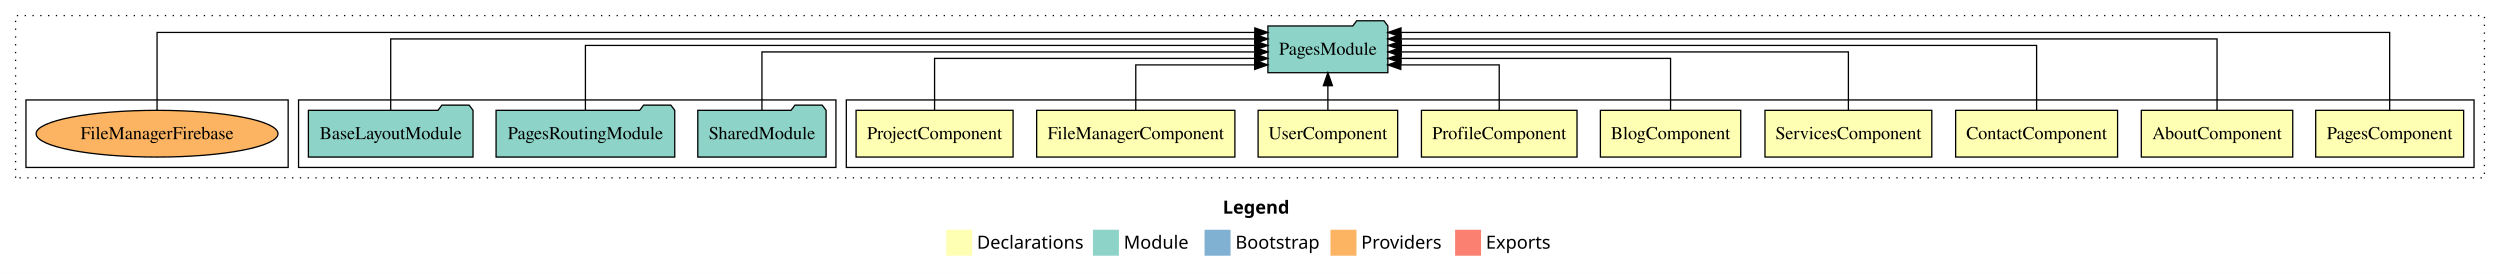
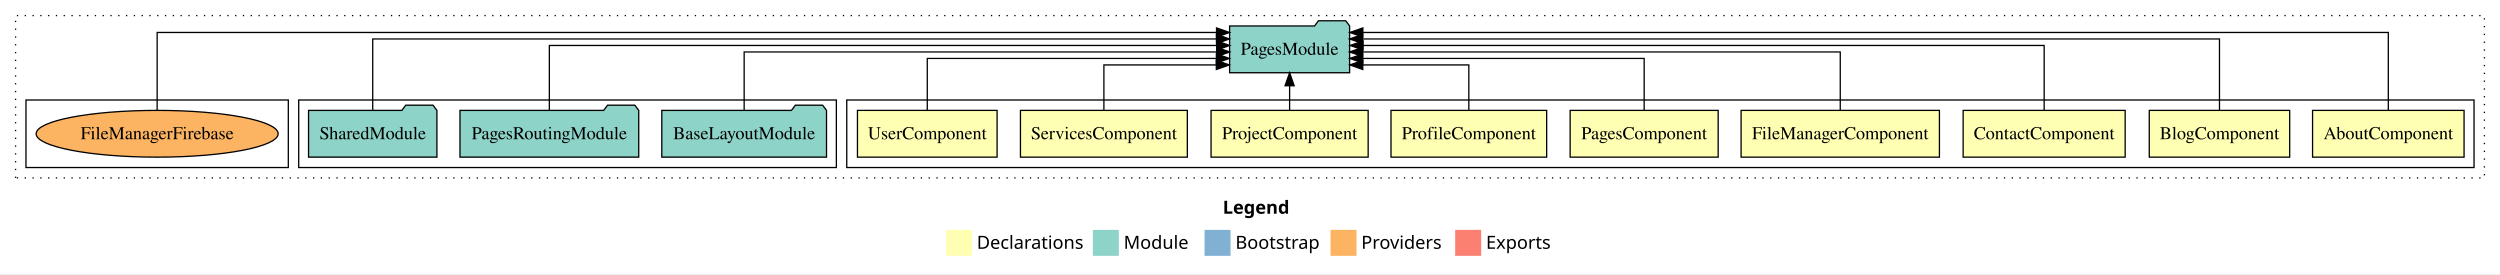
- <svg xmlns="http://www.w3.org/2000/svg" width="1926pt" height="211pt" viewBox="0.00 0.00 1926.00 211.00">
+ <svg xmlns="http://www.w3.org/2000/svg" width="1925pt" height="211pt" viewBox="0.00 0.00 1925.00 211.00">
  <g id="graph0" class="graph" transform="scale(1 1) rotate(0) translate(4 207)">
-     <polygon fill="#ffffff" stroke="transparent" points="-4,4 -4,-207 1922,-207 1922,4 -4,4" />
-     <text text-anchor="start" x="938.009" y="-42.4" font-family="sans-serif" font-weight="bold" font-size="14.00" fill="#000000">Legend</text>
-     <polygon fill="#ffffb3" stroke="transparent" points="725,-10 725,-30 745,-30 745,-10 725,-10" />
-     <text text-anchor="start" x="748.629" y="-15.4" font-family="sans-serif" font-size="14.00" fill="#000000">  Declarations</text>
-     <polygon fill="#8dd3c7" stroke="transparent" points="838,-10 838,-30 858,-30 858,-10 838,-10" />
-     <text text-anchor="start" x="861.725" y="-15.4" font-family="sans-serif" font-size="14.00" fill="#000000">  Module</text>
-     <polygon fill="#80b1d3" stroke="transparent" points="924,-10 924,-30 944,-30 944,-10 924,-10" />
-     <text text-anchor="start" x="947.781" y="-15.4" font-family="sans-serif" font-size="14.00" fill="#000000">  Bootstrap</text>
-     <polygon fill="#fdb462" stroke="transparent" points="1021,-10 1021,-30 1041,-30 1041,-10 1021,-10" />
-     <text text-anchor="start" x="1044.673" y="-15.4" font-family="sans-serif" font-size="14.00" fill="#000000">  Providers</text>
-     <polygon fill="#fb8072" stroke="transparent" points="1117,-10 1117,-30 1137,-30 1137,-10 1117,-10" />
-     <text text-anchor="start" x="1140.726" y="-15.4" font-family="sans-serif" font-size="14.00" fill="#000000">  Exports</text>
+     <polygon fill="#ffffff" stroke="transparent" points="-4,4 -4,-207 1921,-207 1921,4 -4,4" />
+     <text text-anchor="start" x="937.509" y="-42.4" font-family="sans-serif" font-weight="bold" font-size="14.00" fill="#000000">Legend</text>
+     <polygon fill="#ffffb3" stroke="transparent" points="724.5,-10 724.5,-30 744.5,-30 744.5,-10 724.5,-10" />
+     <text text-anchor="start" x="748.129" y="-15.4" font-family="sans-serif" font-size="14.00" fill="#000000">  Declarations</text>
+     <polygon fill="#8dd3c7" stroke="transparent" points="837.5,-10 837.5,-30 857.5,-30 857.5,-10 837.5,-10" />
+     <text text-anchor="start" x="861.225" y="-15.4" font-family="sans-serif" font-size="14.00" fill="#000000">  Module</text>
+     <polygon fill="#80b1d3" stroke="transparent" points="923.5,-10 923.5,-30 943.5,-30 943.5,-10 923.5,-10" />
+     <text text-anchor="start" x="947.281" y="-15.4" font-family="sans-serif" font-size="14.00" fill="#000000">  Bootstrap</text>
+     <polygon fill="#fdb462" stroke="transparent" points="1020.5,-10 1020.5,-30 1040.5,-30 1040.5,-10 1020.5,-10" />
+     <text text-anchor="start" x="1044.173" y="-15.4" font-family="sans-serif" font-size="14.00" fill="#000000">  Providers</text>
+     <polygon fill="#fb8072" stroke="transparent" points="1116.5,-10 1116.5,-30 1136.5,-30 1136.5,-10 1116.5,-10" />
+     <text text-anchor="start" x="1140.226" y="-15.4" font-family="sans-serif" font-size="14.00" fill="#000000">  Exports</text>
    <g id="clust1" class="cluster">
-       <polygon fill="none" stroke="#000000" stroke-dasharray="1,5" points="8,-70 8,-195 1910,-195 1910,-70 8,-70" />
+       <polygon fill="none" stroke="#000000" stroke-dasharray="1,5" points="8,-70 8,-195 1909,-195 1909,-70 8,-70" />
    </g>
    <g id="clust2" class="cluster">
-       <polygon fill="none" stroke="#000000" points="648,-78 648,-130 1902,-130 1902,-78 648,-78" />
+       <polygon fill="none" stroke="#000000" points="648,-78 648,-130 1901,-130 1901,-78 648,-78" />
    </g>
    <g id="clust12" class="cluster">
      <polygon fill="none" stroke="#000000" points="226,-78 226,-130 640,-130 640,-78 226,-78" />
    </g>
    <g id="clust15" class="cluster">
      <polygon fill="none" stroke="#000000" points="16,-78 16,-130 218,-130 218,-78 16,-78" />
    </g>
    <g id="node1" class="node">
-       <polygon fill="#ffffb3" stroke="#000000" points="1893.989,-122 1780.011,-122 1780.011,-86 1893.989,-86 1893.989,-122" />
-       <text text-anchor="middle" x="1837" y="-99.8" font-family="Times,serif" font-size="14.00" fill="#000000">PagesComponent</text>
+       <polygon fill="#ffffb3" stroke="#000000" points="1893.33,-122 1776.67,-122 1776.67,-86 1893.33,-86 1893.33,-122" />
+       <text text-anchor="middle" x="1835" y="-99.8" font-family="Times,serif" font-size="14.00" fill="#000000">AboutComponent</text>
    </g>
    <g id="node10" class="node">
-       <polygon fill="#8dd3c7" stroke="#000000" points="1065.206,-187 1062.206,-191 1041.206,-191 1038.206,-187 972.794,-187 972.794,-151 1065.206,-151 1065.206,-187" />
-       <text text-anchor="middle" x="1019" y="-164.8" font-family="Times,serif" font-size="14.00" fill="#000000">PagesModule</text>
+       <polygon fill="#8dd3c7" stroke="#000000" points="1035.206,-187 1032.206,-191 1011.206,-191 1008.206,-187 942.794,-187 942.794,-151 1035.206,-151 1035.206,-187" />
+       <text text-anchor="middle" x="989" y="-164.8" font-family="Times,serif" font-size="14.00" fill="#000000">PagesModule</text>
    </g>
    <g id="edge1" class="edge">
-       <path fill="none" stroke="#000000" d="M1837,-122.091C1837,-145.133 1837,-182 1837,-182 1837,-182 1075.323,-182 1075.323,-182" />
-       <polygon fill="#000000" stroke="#000000" points="1075.323,-178.5 1065.323,-182 1075.323,-185.5 1075.323,-178.5" />
+       <path fill="none" stroke="#000000" d="M1835,-122.091C1835,-145.133 1835,-182 1835,-182 1835,-182 1045.387,-182 1045.387,-182" />
+       <polygon fill="#000000" stroke="#000000" points="1045.387,-178.5 1035.387,-182 1045.387,-185.5 1045.387,-178.5" />
    </g>
    <g id="node2" class="node">
-       <polygon fill="#ffffb3" stroke="#000000" points="1762.33,-122 1645.67,-122 1645.67,-86 1762.33,-86 1762.33,-122" />
-       <text text-anchor="middle" x="1704" y="-99.8" font-family="Times,serif" font-size="14.00" fill="#000000">AboutComponent</text>
+       <polygon fill="#ffffb3" stroke="#000000" points="1759.061,-122 1650.939,-122 1650.939,-86 1759.061,-86 1759.061,-122" />
+       <text text-anchor="middle" x="1705" y="-99.8" font-family="Times,serif" font-size="14.00" fill="#000000">BlogComponent</text>
    </g>
    <g id="edge2" class="edge">
-       <path fill="none" stroke="#000000" d="M1704,-122.045C1704,-143.662 1704,-177 1704,-177 1704,-177 1075.276,-177 1075.276,-177" />
-       <polygon fill="#000000" stroke="#000000" points="1075.276,-173.5 1065.276,-177 1075.276,-180.5 1075.276,-173.5" />
+       <path fill="none" stroke="#000000" d="M1705,-122.045C1705,-143.662 1705,-177 1705,-177 1705,-177 1045.152,-177 1045.152,-177" />
+       <polygon fill="#000000" stroke="#000000" points="1045.152,-173.5 1035.152,-177 1045.152,-180.5 1045.152,-173.5" />
    </g>
    <g id="node3" class="node">
-       <polygon fill="#ffffb3" stroke="#000000" points="1627.38,-122 1502.62,-122 1502.62,-86 1627.38,-86 1627.38,-122" />
-       <text text-anchor="middle" x="1565" y="-99.8" font-family="Times,serif" font-size="14.00" fill="#000000">ContactComponent</text>
+       <polygon fill="#ffffb3" stroke="#000000" points="1632.38,-122 1507.62,-122 1507.62,-86 1632.38,-86 1632.38,-122" />
+       <text text-anchor="middle" x="1570" y="-99.8" font-family="Times,serif" font-size="14.00" fill="#000000">ContactComponent</text>
    </g>
    <g id="edge3" class="edge">
-       <path fill="none" stroke="#000000" d="M1565,-122.223C1565,-142.365 1565,-172 1565,-172 1565,-172 1075.552,-172 1075.552,-172" />
-       <polygon fill="#000000" stroke="#000000" points="1075.552,-168.5 1065.552,-172 1075.552,-175.5 1075.552,-168.5" />
+       <path fill="none" stroke="#000000" d="M1570,-122.223C1570,-142.365 1570,-172 1570,-172 1570,-172 1045.563,-172 1045.563,-172" />
+       <polygon fill="#000000" stroke="#000000" points="1045.564,-168.5 1035.563,-172 1045.563,-175.5 1045.564,-168.5" />
    </g>
    <g id="node4" class="node">
-       <polygon fill="#ffffb3" stroke="#000000" points="1484.255,-122 1355.745,-122 1355.745,-86 1484.255,-86 1484.255,-122" />
-       <text text-anchor="middle" x="1420" y="-99.8" font-family="Times,serif" font-size="14.00" fill="#000000">ServicesComponent</text>
+       <polygon fill="#ffffb3" stroke="#000000" points="1489.36,-122 1336.64,-122 1336.64,-86 1489.36,-86 1489.36,-122" />
+       <text text-anchor="middle" x="1413" y="-99.8" font-family="Times,serif" font-size="14.00" fill="#000000">FileManagerComponent</text>
    </g>
    <g id="edge4" class="edge">
-       <path fill="none" stroke="#000000" d="M1420,-122.222C1420,-140.828 1420,-167 1420,-167 1420,-167 1075.391,-167 1075.391,-167" />
-       <polygon fill="#000000" stroke="#000000" points="1075.392,-163.5 1065.391,-167 1075.391,-170.5 1075.392,-163.5" />
+       <path fill="none" stroke="#000000" d="M1413,-122.222C1413,-140.828 1413,-167 1413,-167 1413,-167 1045.183,-167 1045.183,-167" />
+       <polygon fill="#000000" stroke="#000000" points="1045.183,-163.5 1035.183,-167 1045.182,-170.5 1045.183,-163.5" />
    </g>
    <g id="node5" class="node">
-       <polygon fill="#ffffb3" stroke="#000000" points="1337.061,-122 1228.939,-122 1228.939,-86 1337.061,-86 1337.061,-122" />
-       <text text-anchor="middle" x="1283" y="-99.8" font-family="Times,serif" font-size="14.00" fill="#000000">BlogComponent</text>
+       <polygon fill="#ffffb3" stroke="#000000" points="1318.989,-122 1205.011,-122 1205.011,-86 1318.989,-86 1318.989,-122" />
+       <text text-anchor="middle" x="1262" y="-99.8" font-family="Times,serif" font-size="14.00" fill="#000000">PagesComponent</text>
    </g>
    <g id="edge5" class="edge">
-       <path fill="none" stroke="#000000" d="M1283,-122.034C1283,-139.06 1283,-162 1283,-162 1283,-162 1075.287,-162 1075.287,-162" />
-       <polygon fill="#000000" stroke="#000000" points="1075.287,-158.5 1065.287,-162 1075.287,-165.5 1075.287,-158.5" />
+       <path fill="none" stroke="#000000" d="M1262,-122.034C1262,-139.06 1262,-162 1262,-162 1262,-162 1045.311,-162 1045.311,-162" />
+       <polygon fill="#000000" stroke="#000000" points="1045.311,-158.5 1035.311,-162 1045.311,-165.5 1045.311,-158.5" />
    </g>
    <g id="node6" class="node">
-       <polygon fill="#ffffb3" stroke="#000000" points="1210.933,-122 1091.067,-122 1091.067,-86 1210.933,-86 1210.933,-122" />
-       <text text-anchor="middle" x="1151" y="-99.8" font-family="Times,serif" font-size="14.00" fill="#000000">ProfileComponent</text>
+       <polygon fill="#ffffb3" stroke="#000000" points="1186.933,-122 1067.067,-122 1067.067,-86 1186.933,-86 1186.933,-122" />
+       <text text-anchor="middle" x="1127" y="-99.8" font-family="Times,serif" font-size="14.00" fill="#000000">ProfileComponent</text>
    </g>
    <g id="edge6" class="edge">
-       <path fill="none" stroke="#000000" d="M1151,-122.24C1151,-137.571 1151,-157 1151,-157 1151,-157 1075.167,-157 1075.167,-157" />
-       <polygon fill="#000000" stroke="#000000" points="1075.167,-153.5 1065.167,-157 1075.167,-160.5 1075.167,-153.5" />
+       <path fill="none" stroke="#000000" d="M1127,-122.24C1127,-137.571 1127,-157 1127,-157 1127,-157 1045.336,-157 1045.336,-157" />
+       <polygon fill="#000000" stroke="#000000" points="1045.336,-153.5 1035.336,-157 1045.336,-160.5 1045.336,-153.5" />
    </g>
    <g id="node7" class="node">
-       <polygon fill="#ffffb3" stroke="#000000" points="1072.759,-122 965.241,-122 965.241,-86 1072.759,-86 1072.759,-122" />
-       <text text-anchor="middle" x="1019" y="-99.8" font-family="Times,serif" font-size="14.00" fill="#000000">UserComponent</text>
+       <polygon fill="#ffffb3" stroke="#000000" points="1049.486,-122 928.514,-122 928.514,-86 1049.486,-86 1049.486,-122" />
+       <text text-anchor="middle" x="989" y="-99.8" font-family="Times,serif" font-size="14.00" fill="#000000">ProjectComponent</text>
    </g>
    <g id="edge7" class="edge">
-       <path fill="none" stroke="#000000" d="M1019,-122.106C1019,-122.106 1019,-140.991 1019,-140.991" />
-       <polygon fill="#000000" stroke="#000000" points="1015.5,-140.991 1019,-150.991 1022.5,-140.991 1015.5,-140.991" />
+       <path fill="none" stroke="#000000" d="M989,-122.106C989,-122.106 989,-140.991 989,-140.991" />
+       <polygon fill="#000000" stroke="#000000" points="985.5,-140.991 989,-150.991 992.5,-140.991 985.5,-140.991" />
    </g>
    <g id="node8" class="node">
-       <polygon fill="#ffffb3" stroke="#000000" points="947.36,-122 794.64,-122 794.64,-86 947.36,-86 947.36,-122" />
-       <text text-anchor="middle" x="871" y="-99.8" font-family="Times,serif" font-size="14.00" fill="#000000">FileManagerComponent</text>
+       <polygon fill="#ffffb3" stroke="#000000" points="910.255,-122 781.745,-122 781.745,-86 910.255,-86 910.255,-122" />
+       <text text-anchor="middle" x="846" y="-99.8" font-family="Times,serif" font-size="14.00" fill="#000000">ServicesComponent</text>
    </g>
    <g id="edge8" class="edge">
-       <path fill="none" stroke="#000000" d="M871,-122.24C871,-137.571 871,-157 871,-157 871,-157 962.578,-157 962.578,-157" />
-       <polygon fill="#000000" stroke="#000000" points="962.578,-160.5 972.578,-157 962.578,-153.5 962.578,-160.5" />
+       <path fill="none" stroke="#000000" d="M846,-122.24C846,-137.571 846,-157 846,-157 846,-157 932.572,-157 932.572,-157" />
+       <polygon fill="#000000" stroke="#000000" points="932.572,-160.5 942.572,-157 932.572,-153.5 932.572,-160.5" />
    </g>
    <g id="node9" class="node">
-       <polygon fill="#ffffb3" stroke="#000000" points="776.486,-122 655.514,-122 655.514,-86 776.486,-86 776.486,-122" />
-       <text text-anchor="middle" x="716" y="-99.8" font-family="Times,serif" font-size="14.00" fill="#000000">ProjectComponent</text>
+       <polygon fill="#ffffb3" stroke="#000000" points="763.759,-122 656.241,-122 656.241,-86 763.759,-86 763.759,-122" />
+       <text text-anchor="middle" x="710" y="-99.8" font-family="Times,serif" font-size="14.00" fill="#000000">UserComponent</text>
    </g>
    <g id="edge9" class="edge">
-       <path fill="none" stroke="#000000" d="M716,-122.034C716,-139.06 716,-162 716,-162 716,-162 962.651,-162 962.651,-162" />
-       <polygon fill="#000000" stroke="#000000" points="962.651,-165.5 972.651,-162 962.651,-158.5 962.651,-165.5" />
+       <path fill="none" stroke="#000000" d="M710,-122.034C710,-139.06 710,-162 710,-162 710,-162 932.616,-162 932.616,-162" />
+       <polygon fill="#000000" stroke="#000000" points="932.616,-165.5 942.616,-162 932.616,-158.5 932.616,-165.5" />
    </g>
    <g id="node11" class="node">
-       <polygon fill="#8dd3c7" stroke="#000000" points="632.423,-122 629.423,-126 608.423,-126 605.423,-122 533.577,-122 533.577,-86 632.423,-86 632.423,-122" />
-       <text text-anchor="middle" x="583" y="-99.8" font-family="Times,serif" font-size="14.00" fill="#000000">SharedModule</text>
+       <polygon fill="#8dd3c7" stroke="#000000" points="632.419,-122 629.419,-126 608.419,-126 605.419,-122 505.581,-122 505.581,-86 632.419,-86 632.419,-122" />
+       <text text-anchor="middle" x="569" y="-99.8" font-family="Times,serif" font-size="14.00" fill="#000000">BaseLayoutModule</text>
    </g>
    <g id="edge10" class="edge">
-       <path fill="none" stroke="#000000" d="M583,-122.222C583,-140.828 583,-167 583,-167 583,-167 962.753,-167 962.753,-167" />
-       <polygon fill="#000000" stroke="#000000" points="962.753,-170.5 972.753,-167 962.753,-163.5 962.753,-170.5" />
+       <path fill="none" stroke="#000000" d="M569,-122.222C569,-140.828 569,-167 569,-167 569,-167 932.851,-167 932.851,-167" />
+       <polygon fill="#000000" stroke="#000000" points="932.851,-170.5 942.851,-167 932.851,-163.5 932.851,-170.5" />
    </g>
    <g id="node12" class="node">
-       <polygon fill="#8dd3c7" stroke="#000000" points="515.824,-122 512.824,-126 491.824,-126 488.824,-122 378.176,-122 378.176,-86 515.824,-86 515.824,-122" />
-       <text text-anchor="middle" x="447" y="-99.8" font-family="Times,serif" font-size="14.00" fill="#000000">PagesRoutingModule</text>
+       <polygon fill="#8dd3c7" stroke="#000000" points="487.824,-122 484.824,-126 463.824,-126 460.824,-122 350.176,-122 350.176,-86 487.824,-86 487.824,-122" />
+       <text text-anchor="middle" x="419" y="-99.8" font-family="Times,serif" font-size="14.00" fill="#000000">PagesRoutingModule</text>
    </g>
    <g id="edge11" class="edge">
-       <path fill="none" stroke="#000000" d="M447,-122.223C447,-142.365 447,-172 447,-172 447,-172 962.675,-172 962.675,-172" />
-       <polygon fill="#000000" stroke="#000000" points="962.675,-175.5 972.675,-172 962.675,-168.5 962.675,-175.5" />
+       <path fill="none" stroke="#000000" d="M419,-122.223C419,-142.365 419,-172 419,-172 419,-172 932.837,-172 932.837,-172" />
+       <polygon fill="#000000" stroke="#000000" points="932.837,-175.5 942.837,-172 932.837,-168.5 932.837,-175.5" />
    </g>
    <g id="node13" class="node">
-       <polygon fill="#8dd3c7" stroke="#000000" points="360.419,-122 357.419,-126 336.419,-126 333.419,-122 233.581,-122 233.581,-86 360.419,-86 360.419,-122" />
-       <text text-anchor="middle" x="297" y="-99.8" font-family="Times,serif" font-size="14.00" fill="#000000">BaseLayoutModule</text>
+       <polygon fill="#8dd3c7" stroke="#000000" points="332.423,-122 329.423,-126 308.423,-126 305.423,-122 233.577,-122 233.577,-86 332.423,-86 332.423,-122" />
+       <text text-anchor="middle" x="283" y="-99.8" font-family="Times,serif" font-size="14.00" fill="#000000">SharedModule</text>
    </g>
    <g id="edge12" class="edge">
-       <path fill="none" stroke="#000000" d="M297,-122.045C297,-143.662 297,-177 297,-177 297,-177 962.737,-177 962.737,-177" />
-       <polygon fill="#000000" stroke="#000000" points="962.737,-180.5 972.737,-177 962.737,-173.5 962.737,-180.5" />
+       <path fill="none" stroke="#000000" d="M283,-122.045C283,-143.662 283,-177 283,-177 283,-177 932.677,-177 932.677,-177" />
+       <polygon fill="#000000" stroke="#000000" points="932.677,-180.5 942.677,-177 932.677,-173.5 932.677,-180.5" />
    </g>
    <g id="node14" class="node">
      <ellipse fill="#fdb462" stroke="#000000" cx="117" cy="-104" rx="93.172" ry="18" />
      <text text-anchor="middle" x="117" y="-99.8" font-family="Times,serif" font-size="14.00" fill="#000000">FileManagerFirebase</text>
    </g>
    <g id="edge13" class="edge">
-       <path fill="none" stroke="#000000" d="M117,-122.091C117,-145.133 117,-182 117,-182 117,-182 962.717,-182 962.717,-182" />
-       <polygon fill="#000000" stroke="#000000" points="962.717,-185.5 972.717,-182 962.717,-178.5 962.717,-185.5" />
+       <path fill="none" stroke="#000000" d="M117,-122.091C117,-145.133 117,-182 117,-182 117,-182 932.733,-182 932.733,-182" />
+       <polygon fill="#000000" stroke="#000000" points="932.733,-185.5 942.733,-182 932.733,-178.5 932.733,-185.5" />
    </g>
  </g>
</svg>
